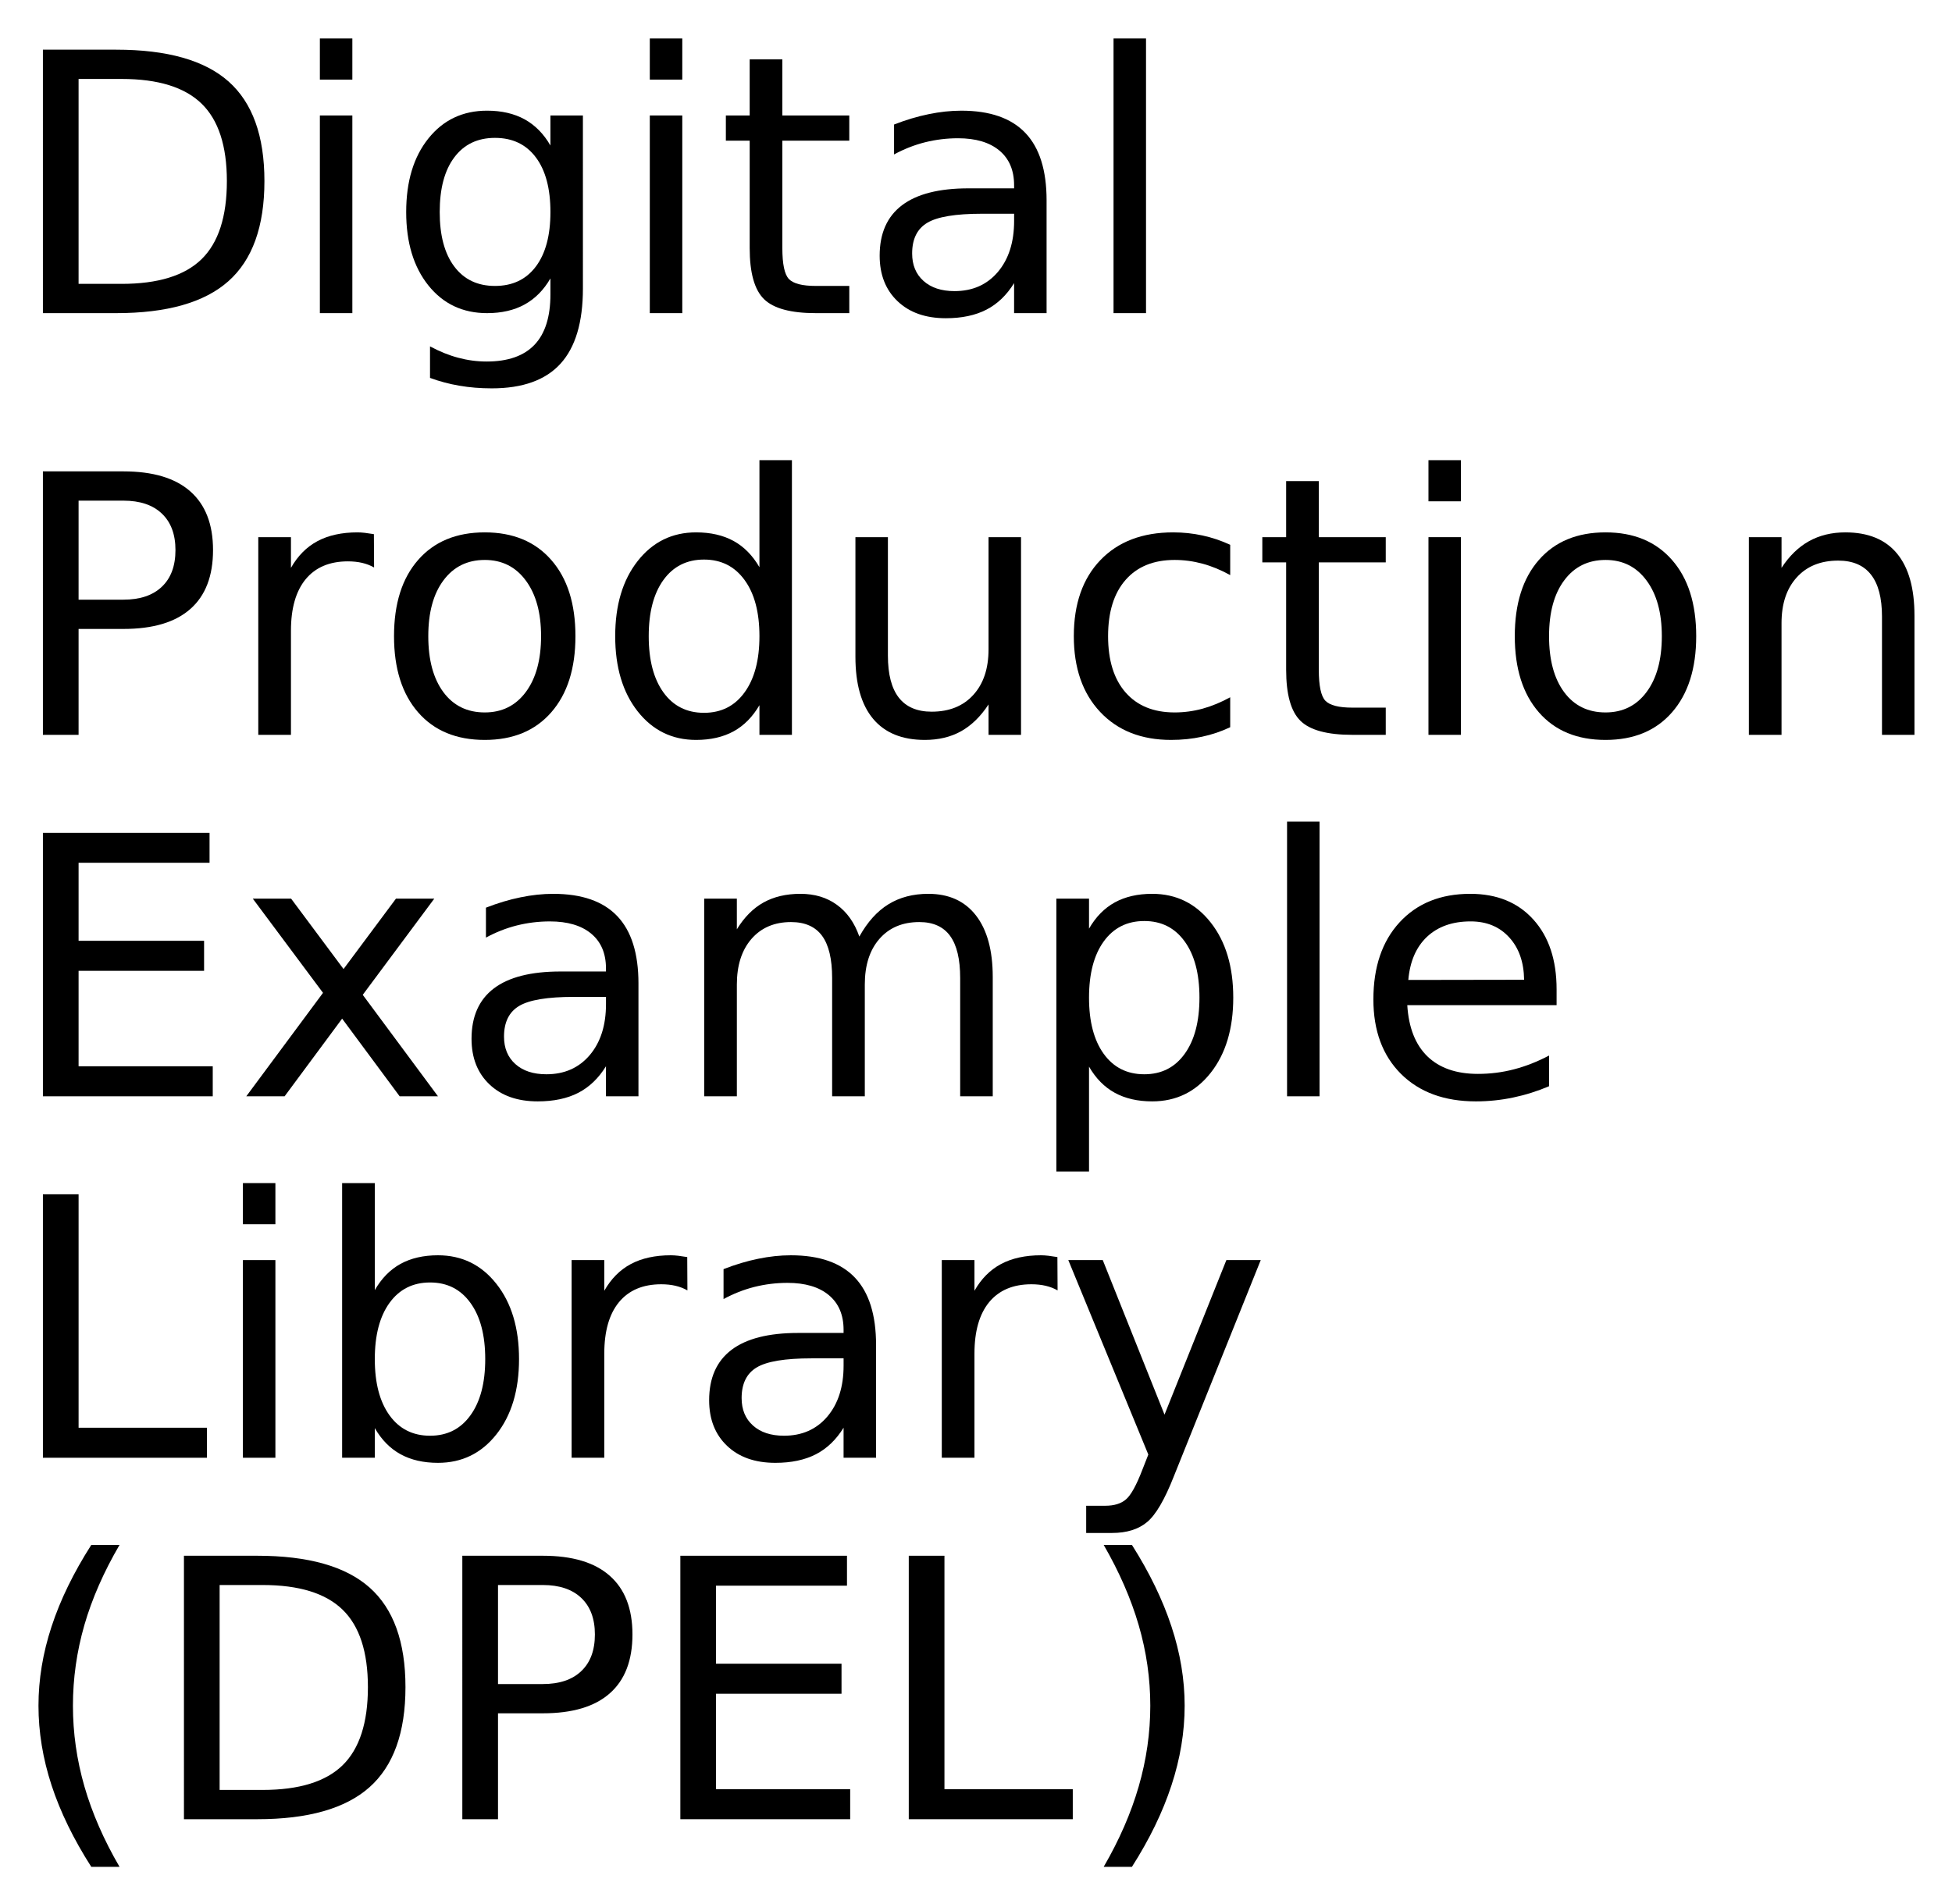
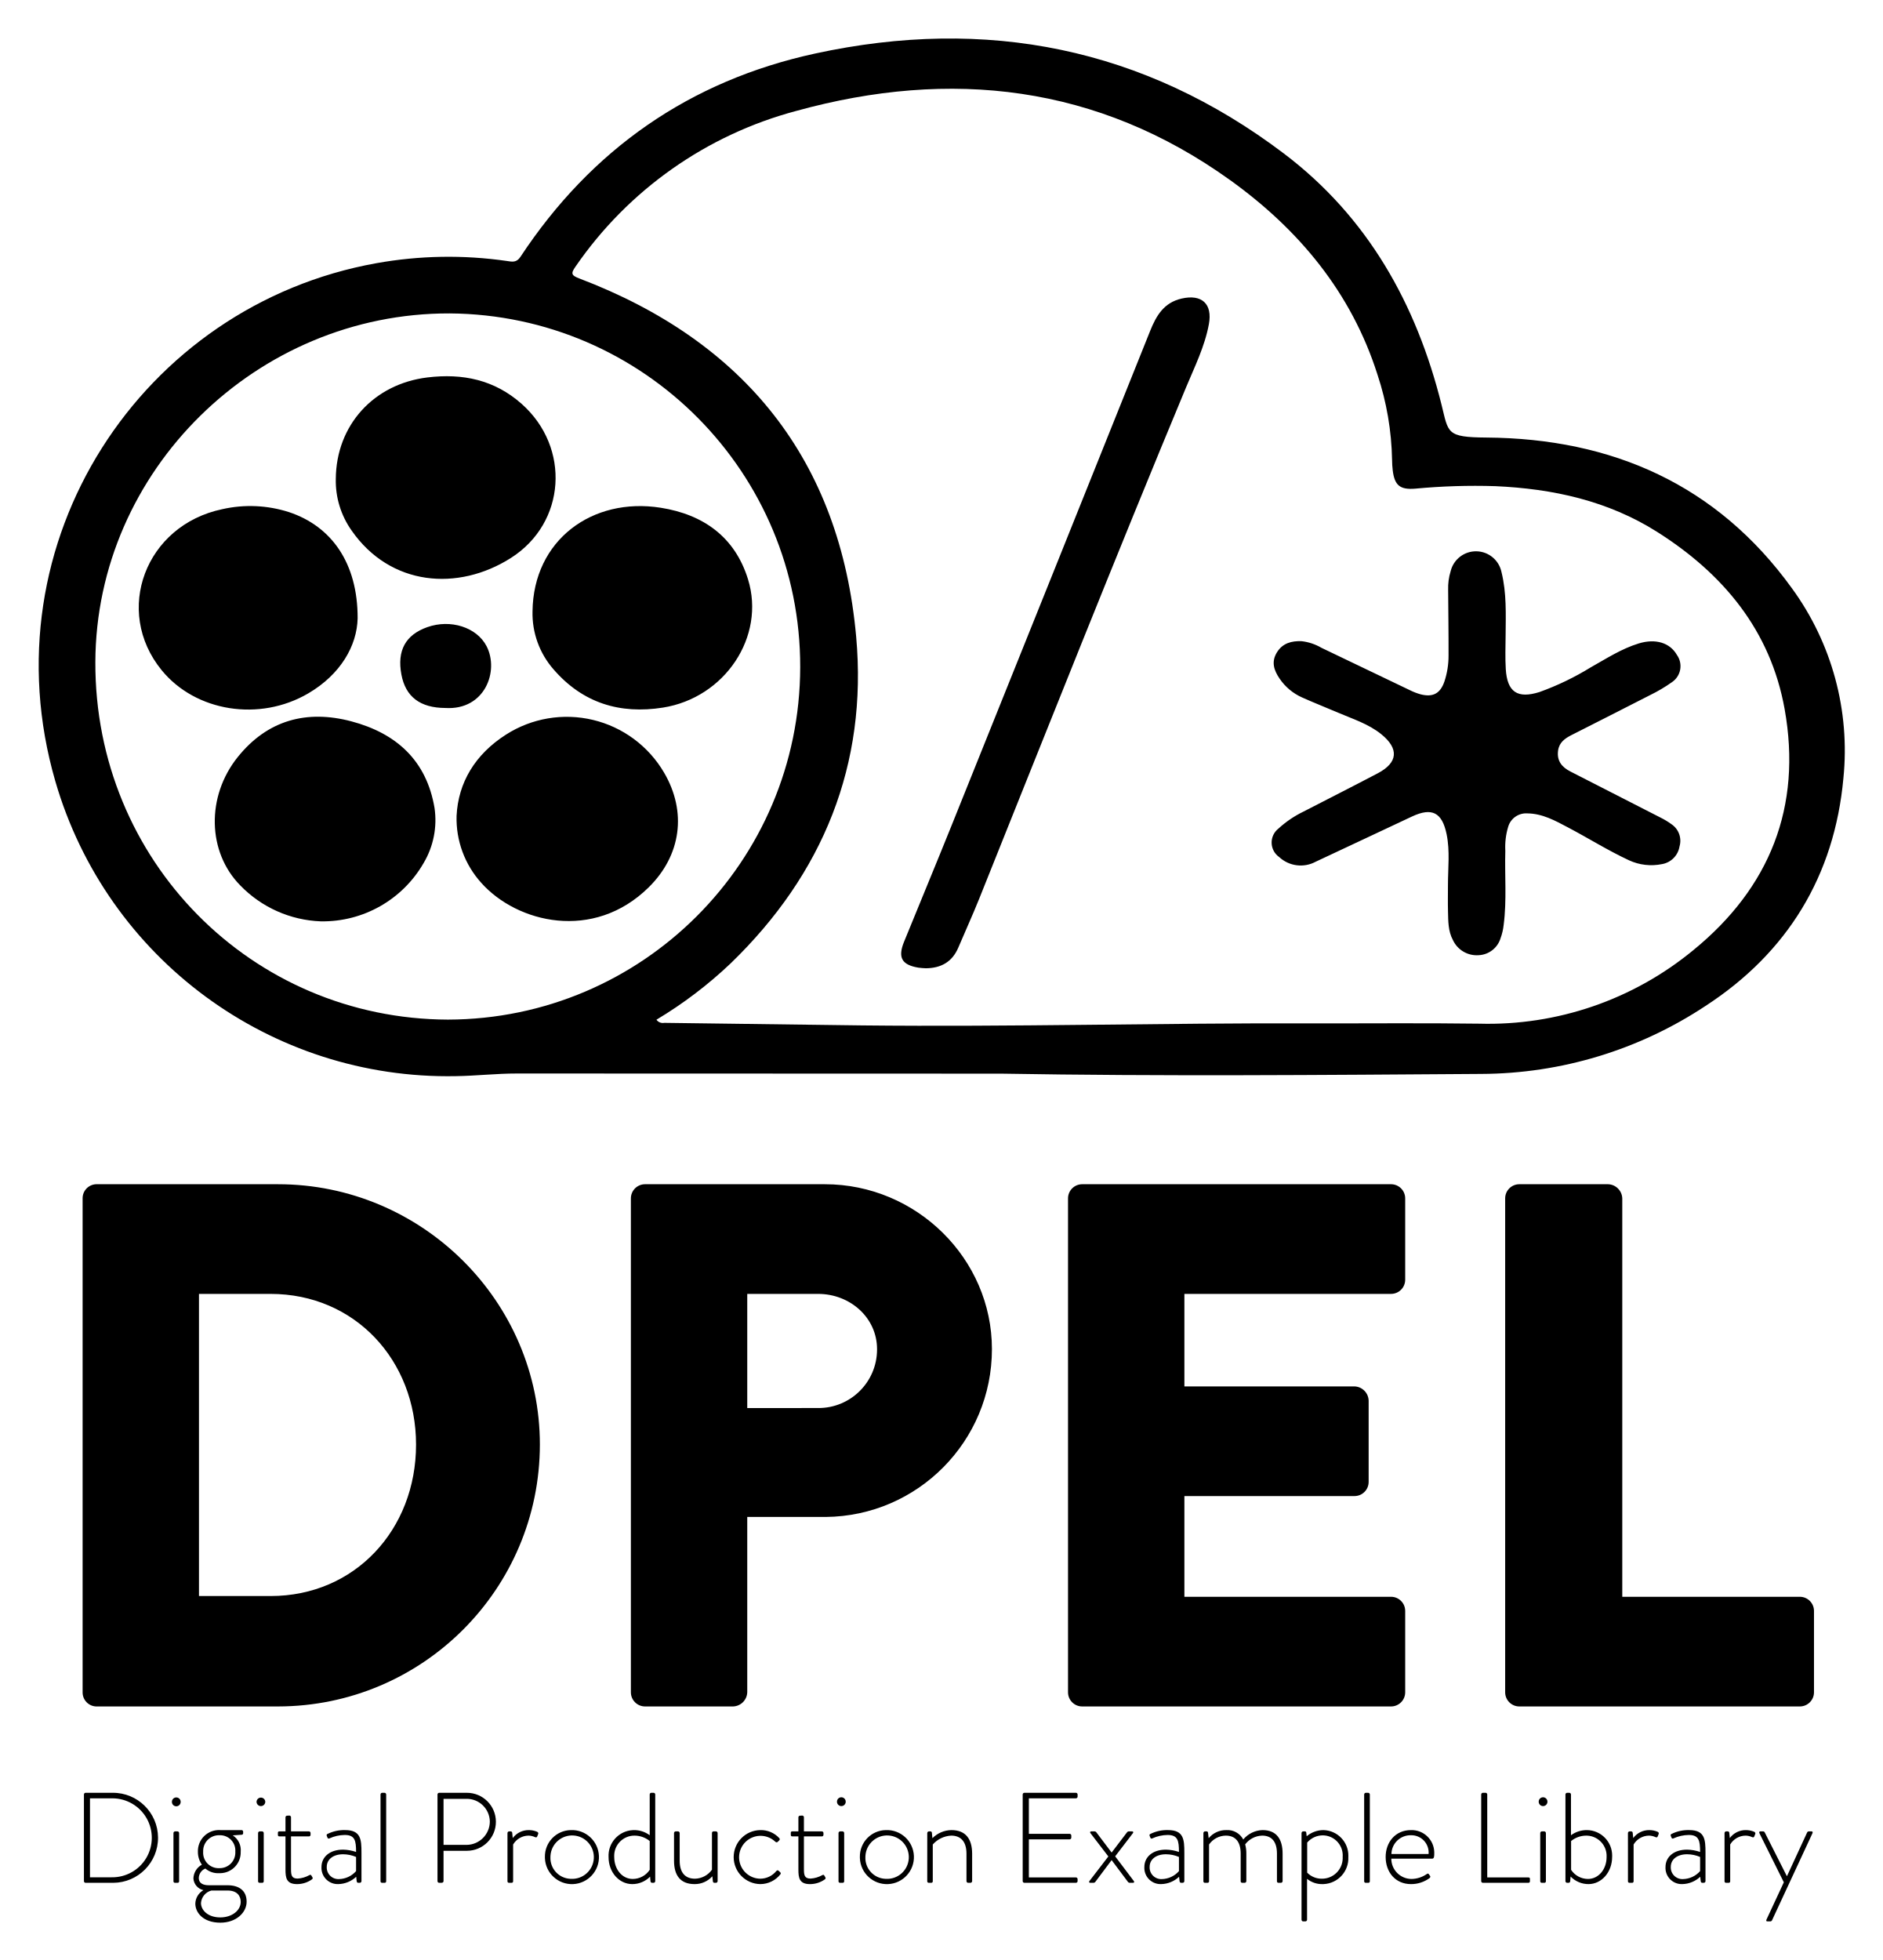
- <svg xmlns="http://www.w3.org/2000/svg" xmlns:xlink="http://www.w3.org/1999/xlink" role="img" viewBox="-1.23 -1.98 323.96 315.96">
-   <defs>
-     <symbol overflow="visible">
-       <path d="M2.984 10.609V-42.312h30v52.922zm3.375-3.344h23.297V-38.938H6.359zm0 0" />
-     </symbol>
-     <symbol id="a" overflow="visible">
-       <path d="M11.812-38.875v34.016h7.141c6.039 0 10.461-1.363 13.266-4.094 2.801-2.738 4.203-7.062 4.203-12.969 0-5.852-1.402-10.141-4.203-12.859-2.805-2.727-7.227-4.094-13.266-4.094zm-5.922-4.859h12.156c8.477 0 14.695 1.762 18.656 5.281 3.969 3.523 5.953 9.031 5.953 16.531 0 7.543-1.996 13.086-5.984 16.625C32.691-1.766 26.484 0 18.047 0H5.891zm0 0" />
-     </symbol>
-     <symbol id="b" overflow="visible">
-       <path d="M5.656-32.812h5.391V0H5.656zm0-12.781h5.391v6.828H5.656zm0 0" />
-     </symbol>
-     <symbol id="c" overflow="visible">
-       <path d="M27.25-16.781c0-3.906-.809-6.93-2.422-9.078-1.617-2.156-3.875-3.234-6.781-3.234-2.887 0-5.137 1.078-6.75 3.234C9.68-23.711 8.875-20.688 8.875-16.781c0 3.887.805 6.902 2.422 9.047 1.613 2.148 3.863 3.219 6.75 3.219 2.906 0 5.164-1.07 6.781-3.219C26.441-9.879 27.25-12.895 27.25-16.781zm5.391 12.703c0 5.594-1.242 9.75-3.719 12.469-2.48 2.727-6.281 4.094-11.406 4.094-1.898 0-3.684-.148-5.359-.438-1.68-.281-3.309-.715-4.891-1.297V5.516C8.848 6.367 10.41 7 11.953 7.406c1.539.414 3.113.625 4.719.625 3.531 0 6.176-.93 7.938-2.781C26.367 3.406 27.25.617 27.25-3.109v-2.656c-1.117 1.93-2.543 3.371-4.281 4.328C21.227-.477 19.148 0 16.734 0 12.703 0 9.457-1.531 7-4.594c-2.461-3.07-3.688-7.133-3.688-12.188C3.312-21.863 4.539-25.938 7-29c2.457-3.07 5.703-4.609 9.734-4.609 2.414 0 4.492.48 6.234 1.438 1.738.961 3.164 2.406 4.281 4.344v-4.984h5.391zm0 0" />
-     </symbol>
-     <symbol id="d" overflow="visible">
-       <path d="M10.984-42.125v9.312h11.109v4.188H10.984v17.812c0 2.68.363 4.398 1.094 5.156.738.762 2.227 1.141 4.469 1.141h5.547V0h-5.547C12.391 0 9.52-.773 7.938-2.328c-1.586-1.551-2.375-4.379-2.375-8.484V-28.625H1.609v-4.188H5.562v-9.312zm0 0" />
-     </symbol>
-     <symbol id="e" overflow="visible">
-       <path d="M20.562-16.5c-4.355 0-7.371.5-9.047 1.5C9.836-14 9-12.301 9-9.906c0 1.918.629 3.438 1.891 4.562 1.258 1.125 2.973 1.688 5.141 1.688 2.988 0 5.383-1.055 7.188-3.172 1.801-2.125 2.703-4.945 2.703-8.469V-16.5zm10.75-2.219V0h-5.391v-4.984c-1.23 1.992-2.762 3.461-4.594 4.406C19.492.367 17.25.844 14.594.844c-3.367 0-6.039-.941-8.016-2.828-1.98-1.883-2.969-4.406-2.969-7.562 0-3.695 1.234-6.484 3.703-8.359s6.156-2.812 11.062-2.812h7.547v-.516c0-2.488-.82-4.41-2.453-5.766-1.625-1.352-3.914-2.031-6.859-2.031-1.875 0-3.703.227-5.484.672-1.773.449-3.48 1.121-5.125 2.016v-4.969c1.977-.77 3.895-1.344 5.75-1.719 1.852-.383 3.66-.578 5.422-.578 4.738 0 8.281 1.234 10.625 3.703 2.344 2.461 3.516 6.188 3.516 11.188zm0 0" />
-     </symbol>
-     <symbol id="f" overflow="visible">
-       <path d="M5.656-45.594h5.391V0H5.656zm0 0" />
-     </symbol>
-     <symbol id="g" overflow="visible">
-       <path d="M11.812-38.875v16.438H19.25c2.75 0 4.875-.711 6.375-2.141 1.508-1.426 2.266-3.457 2.266-6.094 0-2.613-.758-4.633-2.266-6.062C24.125-38.16 22-38.875 19.25-38.875zm-5.922-4.859H19.25c4.906 0 8.609 1.109 11.109 3.328 2.508 2.211 3.766 5.453 3.766 9.734 0 4.312-1.258 7.574-3.766 9.781-2.5 2.211-6.203 3.312-11.109 3.312h-7.438V0H5.891zm0 0" />
-     </symbol>
-     <symbol id="h" overflow="visible">
-       <path d="M24.672-27.781c-.605-.344-1.266-.598-1.984-.766-.711-.164-1.496-.25-2.359-.25-3.043 0-5.383.992-7.016 2.969C11.688-23.848 10.875-21 10.875-17.281V0H5.453v-32.812H10.875v5.094c1.125-1.988 2.594-3.469 4.406-4.438 1.82-.969 4.035-1.453 6.641-1.453.363 0 .77.027 1.219.078.445.055.945.125 1.5.219zm0 0" />
-     </symbol>
-     <symbol id="i" overflow="visible">
-       <path d="M18.375-29.031c-2.898 0-5.184 1.133-6.859 3.391C9.836-23.391 9-20.301 9-16.375c0 3.93.832 7.023 2.5 9.281 1.664 2.25 3.957 3.375 6.875 3.375 2.863 0 5.133-1.129 6.812-3.391 1.688-2.27 2.531-5.359 2.531-9.266 0-3.883-.844-6.961-2.531-9.234-1.68-2.281-3.949-3.422-6.812-3.422zm0-4.578c4.688 0 8.363 1.527 11.031 4.578 2.676 3.043 4.016 7.262 4.016 12.656 0 5.367-1.34 9.578-4.016 12.641C26.738-.68 23.062.844 18.375.844c-4.711 0-8.398-1.523-11.062-4.578-2.668-3.062-4-7.273-4-12.641 0-5.395 1.332-9.613 4-12.656 2.664-3.051 6.352-4.578 11.062-4.578zm0 0" />
-     </symbol>
-     <symbol id="j" overflow="visible">
-       <path d="M27.25-27.828v-17.766h5.391V0H27.25v-4.922c-1.137 1.949-2.57 3.398-4.297 4.344C21.223.367 19.148.844 16.734.844c-3.969 0-7.199-1.578-9.688-4.734C4.555-7.055 3.312-11.219 3.312-16.375s1.242-9.316 3.734-12.484c2.488-3.164 5.719-4.75 9.688-4.75 2.414 0 4.488.477 6.219 1.422 1.727.949 3.16 2.402 4.297 4.359zM8.875-16.375c0 3.961.812 7.07 2.438 9.328 1.633 2.262 3.879 3.391 6.734 3.391 2.852 0 5.098-1.129 6.734-3.391C26.426-9.305 27.25-12.414 27.25-16.375c0-3.969-.824-7.078-2.469-9.328-1.637-2.258-3.883-3.391-6.734-3.391-2.855 0-5.102 1.133-6.734 3.391-1.625 2.25-2.438 5.359-2.438 9.328zm0 0" />
-     </symbol>
-     <symbol id="k" overflow="visible">
-       <path d="M5.094-12.953V-32.812h5.391v19.656c0 3.105.602 5.434 1.812 6.984C13.516-4.617 15.332-3.844 17.75-3.844c2.914 0 5.219-.926 6.906-2.781 1.688-1.852 2.531-4.379 2.531-7.578V-32.812h5.391V0H27.188v-5.047c-1.312 2-2.836 3.484-4.562 4.453-1.719.957-3.727 1.438-6.016 1.438-3.773 0-6.637-1.172-8.594-3.516C6.066-5.016 5.094-8.441 5.094-12.953zm13.562-20.656zm0 0" />
-     </symbol>
-     <symbol id="l" overflow="visible">
-       <path d="M29.266-31.547v5.031c-1.523-.844-3.047-1.473-4.578-1.891-1.531-.414-3.078-.625-4.641-.625-3.5 0-6.219 1.109-8.156 3.328C9.961-23.492 9-20.383 9-16.375c0 4 .961 7.109 2.891 9.328 1.938 2.219 4.656 3.328 8.156 3.328 1.562 0 3.109-.207 4.641-.625 1.531-.426 3.055-1.055 4.578-1.891v4.969c-1.5.711-3.059 1.234-4.672 1.578-1.617.352-3.328.531-5.141.531-4.938 0-8.867-1.551-11.781-4.656C4.766-6.914 3.312-11.102 3.312-16.375c0-5.352 1.469-9.562 4.406-12.625 2.938-3.07 6.969-4.609 12.094-4.609 1.656 0 3.273.172 4.859.516 1.582.344 3.113.859 4.594 1.547zm0 0" />
-     </symbol>
-     <symbol id="m" overflow="visible">
-       <path d="M32.938-19.812V0h-5.391v-19.625c0-3.102-.609-5.426-1.828-6.969-1.211-1.551-3.023-2.328-5.438-2.328-2.918 0-5.215.934-6.891 2.797-1.68 1.855-2.516 4.383-2.516 7.578V0H5.453v-32.812H10.875v5.094c1.281-1.969 2.797-3.441 4.547-4.422 1.75-.977 3.766-1.469 6.047-1.469 3.77 0 6.625 1.168 8.562 3.5 1.938 2.336 2.906 5.766 2.906 10.297zm0 0" />
-     </symbol>
-     <symbol id="n" overflow="visible">
-       <path d="M5.891-43.734h27.656v4.969H11.812v12.953h20.828v4.984H11.812v15.844h22.266V0H5.891zm0 0" />
-     </symbol>
-     <symbol id="o" overflow="visible">
-       <path d="M32.938-32.812l-11.875 15.969L33.547 0H27.188l-9.547-12.891L8.094 0H1.734l12.734-17.172L2.812-32.812h6.359L17.875-21.125l8.703-11.688zm0 0" />
-     </symbol>
-     <symbol id="p" overflow="visible">
-       <path d="M31.203-26.516c1.344-2.414 2.953-4.203 4.828-5.359s4.082-1.734 6.625-1.734c3.414 0 6.051 1.199 7.906 3.594 1.852 2.398 2.781 5.797 2.781 10.203V0H47.938v-19.625c0-3.145-.559-5.477-1.672-7-1.117-1.531-2.82-2.297-5.109-2.297-2.793 0-5 .934-6.625 2.797-1.617 1.855-2.422 4.383-2.422 7.578V0H26.688v-19.625c0-3.164-.559-5.504-1.672-7.016-1.117-1.52-2.836-2.281-5.156-2.281-2.75 0-4.938.934-6.562 2.797-1.617 1.867-2.422 4.391-2.422 7.578V0H5.453v-32.812H10.875v5.094c1.227-2.008 2.703-3.492 4.422-4.453 1.719-.957 3.758-1.438 6.125-1.438 2.375 0 4.395.609 6.062 1.828 1.676 1.211 2.914 2.965 3.719 5.266zm0 0" />
-     </symbol>
-     <symbol id="q" overflow="visible">
-       <path d="M10.875-4.922v17.406H5.453V-32.812H10.875v4.984c1.125-1.957 2.551-3.41 4.281-4.359 1.727-.945 3.797-1.422 6.203-1.422 3.977 0 7.211 1.586 9.703 4.75 2.5 3.168 3.75 7.328 3.75 12.484s-1.25 9.32-3.75 12.484C28.57-.734 25.336.844 21.359.844c-2.406 0-4.477-.477-6.203-1.422C13.426-1.523 12-2.973 10.875-4.922zM29.203-16.375c0-3.969-.82-7.078-2.453-9.328-1.625-2.258-3.859-3.391-6.703-3.391-2.855 0-5.102 1.133-6.734 3.391-1.625 2.25-2.438 5.359-2.438 9.328 0 3.961.812 7.07 2.438 9.328 1.633 2.262 3.879 3.391 6.734 3.391 2.844 0 5.078-1.129 6.703-3.391 1.633-2.258 2.453-5.367 2.453-9.328zm0 0" />
-     </symbol>
-     <symbol id="r" overflow="visible">
-       <path d="M33.719-17.75v2.625H8.938c.227 3.719 1.344 6.555 3.344 8.5 2.008 1.938 4.801 2.906 8.375 2.906 2.07 0 4.078-.254 6.016-.766 1.945-.508 3.879-1.27 5.797-2.281v5.094c-1.938.824-3.922 1.449-5.953 1.875-2.031.426-4.094.641-6.188.641-5.23 0-9.375-1.52-12.438-4.562C4.836-6.77 3.312-10.891 3.312-16.078c0-5.375 1.445-9.641 4.344-12.797 2.906-3.156 6.816-4.734 11.734-4.734 4.414 0 7.906 1.422 10.469 4.266C32.43-26.5 33.719-22.633 33.719-17.75zm-5.391-1.594c-.043-2.945-.871-5.297-2.484-7.047-1.605-1.758-3.734-2.641-6.391-2.641-3.012 0-5.422.852-7.234 2.547-1.805 1.699-2.84 4.09-3.109 7.172zm0 0" />
-     </symbol>
-     <symbol id="s" overflow="visible">
-       <path d="M5.891-43.734h5.922v38.75h21.297V0H5.891zm0 0" />
-     </symbol>
-     <symbol id="t" overflow="visible">
-       <path d="M29.203-16.375c0-3.969-.82-7.078-2.453-9.328-1.625-2.258-3.859-3.391-6.703-3.391-2.855 0-5.102 1.133-6.734 3.391-1.625 2.25-2.438 5.359-2.438 9.328 0 3.961.812 7.07 2.438 9.328 1.633 2.262 3.879 3.391 6.734 3.391 2.844 0 5.078-1.129 6.703-3.391 1.633-2.258 2.453-5.367 2.453-9.328zM10.875-27.828c1.125-1.957 2.551-3.41 4.281-4.359 1.727-.945 3.797-1.422 6.203-1.422 3.977 0 7.211 1.586 9.703 4.75 2.5 3.168 3.75 7.328 3.75 12.484s-1.25 9.32-3.75 12.484C28.57-.734 25.336.844 21.359.844c-2.406 0-4.477-.477-6.203-1.422C13.426-1.523 12-2.973 10.875-4.922V0H5.453v-45.594H10.875zm0 0" />
-     </symbol>
-     <symbol id="u" overflow="visible">
-       <path d="M19.312 3.047C17.781 6.953 16.289 9.5 14.844 10.688c-1.438 1.195-3.371 1.797-5.797 1.797H4.75V7.969h3.156c1.488 0 2.641-.355 3.453-1.062.82-.699 1.734-2.355 2.734-4.969l.969-2.469L1.781-32.812H7.5L17.75-7.156 28.016-32.812h5.703zm0 0" />
-     </symbol>
-     <symbol id="v" overflow="visible">
-       <path d="M18.609-45.531c-2.625 4.492-4.574 8.934-5.844 13.328-1.262 4.398-1.891 8.852-1.891 13.359 0 4.512.633 8.98 1.906 13.406 1.281 4.43 3.223 8.875 5.828 13.344h-4.688C10.984 3.32 8.785-1.188 7.328-5.625c-1.449-4.438-2.172-8.844-2.172-13.219 0-4.352.723-8.734 2.172-13.141 1.445-4.414 3.645-8.93 6.594-13.547zm0 0" />
-     </symbol>
-     <symbol id="w" overflow="visible">
-       <path d="M4.812-45.531H9.5c2.926 4.617 5.113 9.133 6.562 13.547 1.457 4.406 2.188 8.789 2.188 13.141 0 4.375-.73 8.781-2.188 13.219C14.613-1.188 12.426 3.32 9.5 7.906H4.812C7.406 3.438 9.344-1.008 10.625-5.438c1.281-4.426 1.922-8.895 1.922-13.406 0-4.508-.641-8.961-1.922-13.359-1.281-4.395-3.219-8.836-5.812-13.328zm0 0" />
-     </symbol>
-   </defs>
-   <use y="50" xlink:href="#a" />
-   <use x="46.201" y="50" xlink:href="#b" />
-   <use x="62.871" y="50" xlink:href="#c" />
-   <use x="100.957" y="50" xlink:href="#b" />
-   <use x="117.627" y="50" xlink:href="#d" />
-   <use x="141.152" y="50" xlink:href="#e" />
-   <use x="177.92" y="50" xlink:href="#f" />
-   <g>
-     <use y="120" xlink:href="#g" />
-     <use x="36.182" y="120" xlink:href="#h" />
-     <use x="60.85" y="120" xlink:href="#i" />
-     <use x="97.559" y="120" xlink:href="#j" />
-     <use x="135.645" y="120" xlink:href="#k" />
-     <use x="173.672" y="120" xlink:href="#l" />
-     <use x="206.66" y="120" xlink:href="#d" />
-     <use x="230.186" y="120" xlink:href="#b" />
-     <use x="246.855" y="120" xlink:href="#i" />
-     <use x="283.564" y="120" xlink:href="#m" />
-   </g>
-   <g>
-     <use y="180" xlink:href="#n" />
-     <use x="37.91" y="180" xlink:href="#o" />
-     <use x="73.418" y="180" xlink:href="#e" />
-     <use x="110.186" y="180" xlink:href="#p" />
-     <use x="168.633" y="180" xlink:href="#q" />
-     <use x="206.719" y="180" xlink:href="#f" />
-     <use x="223.389" y="180" xlink:href="#r" />
-   </g>
-   <g>
-     <use y="240" xlink:href="#s" />
-     <use x="33.428" y="240" xlink:href="#b" />
-     <use x="50.098" y="240" xlink:href="#t" />
-     <use x="88.184" y="240" xlink:href="#h" />
-     <use x="112.852" y="240" xlink:href="#e" />
-     <use x="149.619" y="240" xlink:href="#h" />
-     <use x="174.287" y="240" xlink:href="#u" />
-   </g>
-   <g>
-     <use y="300" xlink:href="#v" />
-     <use x="23.408" y="300" xlink:href="#a" />
-     <use x="69.609" y="300" xlink:href="#g" />
-     <use x="105.791" y="300" xlink:href="#n" />
-     <use x="143.701" y="300" xlink:href="#s" />
-     <use x="177.129" y="300" xlink:href="#w" />
-   </g>
+ <svg xmlns="http://www.w3.org/2000/svg" role="img" viewBox="2.97 -0.53 376.32 391.82">
+   <path d="M19.485 239.041a2.804 2.804 0 0 1 2.684-2.834h36.39c28.783 0 52.347 23.414 52.347 52.049a52.414 52.414 0 0 1-52.347 52.347h-36.39a2.804 2.804 0 0 1-2.684-2.834zm37.582 79.49c16.852 0 29.082-13.273 29.082-30.275 0-16.853-12.23-30.125-29.082-30.125H42.75v60.4zM129.1 239.041a2.832 2.832 0 0 1 2.83-2.834h35.946c18.344 0 33.407 14.914 33.407 32.959a33.545 33.545 0 0 1-33.258 33.556H152.365v35.047a2.933 2.933 0 0 1-2.833 2.834H131.934a2.832 2.832 0 0 1-2.834-2.83V239.041zm37.433 41.907a11.712 11.712 0 0 0 11.782-11.64q0-.071 0-.141c0-6.264-5.369-11.036-11.782-11.036h-14.168v22.818zM216.495 239.041a2.832 2.832 0 0 1 2.83-2.834H281.072a2.832 2.832 0 0 1 2.833 2.83v16.259a2.832 2.832 0 0 1-2.83 2.834H239.761v18.493h34.003A2.934 2.934 0 0 1 276.598 279.457v16.256a2.832 2.832 0 0 1-2.831 2.834H239.761v20.133H281.072a2.832 2.832 0 0 1 2.833 2.831v16.259a2.832 2.832 0 0 1-2.83 2.834H219.329a2.832 2.832 0 0 1-2.834-2.83V239.041zM303.891 239.041a2.832 2.832 0 0 1 2.83-2.834h17.751a2.933 2.933 0 0 1 2.833 2.834v79.639h35.495a2.831 2.831 0 0 1 2.833 2.829v16.26a2.831 2.831 0 0 1-2.828 2.834H306.725a2.832 2.832 0 0 1-2.834-2.83V239.041zM19.751 358.199a.336.336 0 0 1 .308-.334h5.45a8.998 8.998 0 1 1 .114 17.996q-.057 0-.114 0h-5.45a.337.337 0 0 1-.308-.335zm5.553 16.556a7.893 7.893 0 1 0 .152-15.785q-.076-.001-.152 0H20.96V374.755zM37.34 359.69a.874.874 0 1 1 1.748-.052q.001.026 0 .052a.874.874 0 0 1-1.748 0zm.309 6.221a.34.34 0 0 1 .334-.334h.463a.34.34 0 0 1 .334.334v9.615a.299.299 0 0 1-.334.335h-.514a.299.299 0 0 1-.284-.314l.002-.021zM43.33 372.235a4.473 4.473 0 0 1-.797-2.57 4.212 4.212 0 0 1 4.499-4.345h4.216a.324.324 0 0 1 .334.314c0.0.007 0.0.014 0 .021v.282a.302.302 0 0 1-.231.309l-1.851.128a3.498 3.498 0 0 1 1.594 3.291 4.145 4.145 0 0 1-4.02 4.267q-.124.004-.248 0a3.9 3.9 0 0 1-2.802-.926 2.117 2.117 0 0 0-1.311 1.851c0 1.209 1.028 1.491 2.031 1.491h3.728c2.211 0 3.805 1.003 3.805 3.291 0 2.186-2.108 4.191-5.244 4.191-3.496 0-5.013-2.057-5.013-3.805a3.201 3.201 0 0 1 1.62-2.699 2.568 2.568 0 0 1-2.005-2.34A3.256 3.256 0 0 1 43.33 372.235zm3.677 10.541c2.313 0 4.088-1.363 4.088-3.111 0-1.182-.72-2.263-2.623-2.263H45.233a2.79 2.79 0 0 0-2.082 2.494c0 1.414 1.363 2.879 3.857 2.879zm3.008-13.137a3.056 3.056 0 0 0-3.162-3.291 3.152 3.152 0 0 0-3.266 3.033q-.005.129.001.257a3.08 3.08 0 0 0 3.265 3.291 3.113 3.113 0 0 0 3.167-3.058Q50.021 369.755 50.015 369.639zM54.258 359.69a.875.875 0 0 1 1.748-.051q.001.025 0 .051a.875.875 0 0 1-1.748 0zm.309 6.221a.34.34 0 0 1 .334-.334H55.364a.34.34 0 0 1 .334.334v9.615a.299.299 0 0 1-.334.335H54.85a.3.3 0 0 1-.285-.314l.002-.021zM60.045 366.579H58.836c-.257 0-.308-.128-.308-.334V365.834c0-.18.128-.257.308-.257H60.045v-2.802a.324.324 0 0 1 .313-.334q.01-0.0.021 0l.438-.026a.341.341 0 0 1 .334.335v2.828h3.573a.324.324 0 0 1 .334.313c0.0.007 0.0.014 0 .021v.335a.31.31 0 0 1-.334.334H61.151v6.556c0 1.208.128 1.877 1.336 1.877a5.497 5.497 0 0 0 2.34-.694c.231-.128.334-.026.411.103l.18.308a.296.296 0 0 1-.077.437 5.119 5.119 0 0 1-2.982.951c-2.134 0-2.313-1.259-2.313-2.905zM71.563 369.227a8.451 8.451 0 0 1 2.596.463c0-2.262-.231-3.394-2.263-3.394a7.553 7.553 0 0 0-3.085.694.269.269 0 0 1-.386-.206l-.128-.308c-.077-.231.026-.335.155-.386a7.435 7.435 0 0 1 3.522-.772c3.136 0 3.264 1.877 3.264 4.499v5.707a.34.34 0 0 1-.334.335h-.309c-.18 0-.257-.103-.308-.283l-.103-.926a5.369 5.369 0 0 1-3.573 1.465 3.239 3.239 0 0 1-3.371-3.101q-.007-.159.002-.318C67.244 370.718 68.864 369.227 71.563 369.227zm-.823 5.887a4.679 4.679 0 0 0 3.419-1.594v-2.828a6.676 6.676 0 0 0-2.596-.54c-1.955 0-3.265 1.003-3.265 2.52a2.321 2.321 0 0 0 2.443 2.442zM79.046 358.199a.34.34 0 0 1 .334-.334h.463a.34.34 0 0 1 .334.334v17.327a.298.298 0 0 1-.334.335h-.514a.3.3 0 0 1-.285-.314l.002-.021zM90.437 358.199a.34.34 0 0 1 .334-.334H96.299a5.797 5.797 0 0 1 .035 11.594l-.008 0H91.645v6.067c0 .18-.155.335-.411.335h-.463a.341.341 0 0 1-.334-.335zM96.247 368.276a4.69 4.69 0 0 0 4.653-4.679 4.615 4.615 0 0 0-4.678-4.525h-4.576v9.203zM104.426 365.911a.341.341 0 0 1 .334-.334h.308a.306.306 0 0 1 .308.283l.103 1.054a3.945 3.945 0 0 1 3.214-1.594 4.247 4.247 0 0 1 1.594.309c.231.077.36.257.283.463l-.206.514c-.077.18-.231.206-.411.128a3.277 3.277 0 0 0-1.336-.308 3.614 3.614 0 0 0-3.06 1.774v7.327a.298.298 0 0 1-.334.335h-.514a.3.3 0 0 1-.285-.314l.002-.021zM117.076 365.32a5.404 5.404 0 1 1-5.162 5.635q-.006-.131-.005-.262A5.28 5.28 0 0 1 117.076 365.32zm0 9.743a4.341 4.341 0 1 0-4.053-4.61q-.008.12-.009.24a4.173 4.173 0 0 0 3.971 4.367Q117.03 375.062 117.076 375.063zM129.702 365.32a5.19 5.19 0 0 1 3.162 1.028V358.199a.324.324 0 0 1 .313-.334q.01-0.0.021 0h.463a.336.336 0 0 1 .308.334v17.327a.34.34 0 0 1-.334.335h-.258a.33.33 0 0 1-.36-.335l-.077-.899a4.982 4.982 0 0 1-3.548 1.491c-2.673 0-4.755-2.39-4.755-5.399a5.124 5.124 0 0 1 4.842-5.391Q129.59 365.321 129.702 365.32zm-.231 9.769a4.083 4.083 0 0 0 3.394-1.825v-5.759a4.842 4.842 0 0 0-3.059-1.08 4.044 4.044 0 0 0-4.044 4.043q0 .125.008.25c0 2.391 1.542 4.371 3.702 4.371zM137.725 365.911a.34.34 0 0 1 .334-.334h.463a.341.341 0 0 1 .334.334v5.528c0 2.39 1.106 3.599 3.059 3.599a4.282 4.282 0 0 0 3.394-1.8v-7.327a.31.31 0 0 1 .334-.334h.463a.34.34 0 0 1 .335.334v9.615a.341.341 0 0 1-.335.335h-.308c-.206 0-.283-.155-.308-.308l-.103-1.003a4.686 4.686 0 0 1-3.547 1.568c-2.879 0-4.113-1.774-4.113-4.678zM154.976 365.32a4.97 4.97 0 0 1 3.805 1.62.308.308 0 0 1-.052.463l-.257.257c-.181.18-.386.103-.541-.052a4.286 4.286 0 1 0-2.981 7.43 4.154 4.154 0 0 0 3.213-1.517c.18-.205.334-.205.489-.052l.282.258c.129.128.18.257.078.411a5.125 5.125 0 0 1-4.037 1.979 5.399 5.399 0 0 1 0-10.797h0zM162.589 366.579h-1.209c-.257 0-.308-.128-.308-.334V365.834c0-.18.128-.257.308-.257h1.209v-2.802a.324.324 0 0 1 .313-.334q.01-0.0.021 0l.438-.026a.341.341 0 0 1 .334.335v2.828h3.573a.324.324 0 0 1 .334.313c0.0.007 0.0.014 0 .021v.335a.31.31 0 0 1-.334.334H163.695v6.556c0 1.208.128 1.877 1.336 1.877a5.496 5.496 0 0 0 2.34-.694c.231-.128.334-.026.411.103l.18.308a.296.296 0 0 1-.077.437 5.119 5.119 0 0 1-2.982.951c-2.134 0-2.313-1.259-2.313-2.905zM170.303 359.69a.875.875 0 1 1 1.748-.051q.001.025 0 .051a.875.875 0 0 1-1.748 0zm.308 6.221a.341.341 0 0 1 .334-.334h.463a.34.34 0 0 1 .335.334v9.615a.299.299 0 0 1-.335.335h-.514a.3.3 0 0 1-.285-.314l.002-.021zM180.047 365.32a5.404 5.404 0 1 1-5.162 5.635q-.006-.131-.005-.262A5.28 5.28 0 0 1 180.047 365.32zm0 9.743a4.341 4.341 0 1 0-4.053-4.61q-.008.12-.009.24a4.173 4.173 0 0 0 3.971 4.367Q180.002 375.062 180.047 375.063zM188.353 365.911a.347.347 0 0 1 .358-.334l.001 0h.258a.288.288 0 0 1 .308.257l.103 1.105a5.493 5.493 0 0 1 3.804-1.62c2.88 0 4.14 1.825 4.14 4.705v5.501a.341.341 0 0 1-.335.335h-.463a.34.34 0 0 1-.334-.335v-5.501c0-2.365-1.106-3.599-3.059-3.599a5.273 5.273 0 0 0-3.677 1.774v7.327a.299.299 0 0 1-.335.335h-.488a.3.3 0 0 1-.285-.314l.002-.021zM207.432 358.199a.34.34 0 0 1 .334-.334H218.076a.34.34 0 0 1 .334.334v.437a.34.34 0 0 1-.334.334h-9.41v7.096h8.15a.341.341 0 0 1 .335.334v.437a.34.34 0 0 1-.335.334h-8.15v7.61H218.076a.339.339 0 0 1 .334.334v.411a.34.34 0 0 1-.334.335H207.766a.341.341 0 0 1-.334-.335zM224.558 370.59l-3.574-4.653c-.155-.18-.052-.36.154-.36h.669a.486.486 0 0 1 .385.231l3.009 3.985h.025l3.034-3.985a.486.486 0 0 1 .385-.231h.669c.205 0 .308.18.154.36l-3.547 4.628 3.727 4.936c.155.18.052.36-.154.36h-.669a.485.485 0 0 1-.385-.231l-3.214-4.293h-.025l-3.214 4.293a.486.486 0 0 1-.386.231h-.668c-.206 0-.308-.18-.155-.36zM236.077 369.227a8.451 8.451 0 0 1 2.596.463c0-2.262-.231-3.394-2.263-3.394a7.553 7.553 0 0 0-3.085.694.269.269 0 0 1-.386-.206l-.128-.308c-.077-.231.026-.335.155-.386a7.435 7.435 0 0 1 3.522-.772c3.136 0 3.264 1.877 3.264 4.499v5.707a.34.34 0 0 1-.334.335h-.309c-.18 0-.257-.103-.308-.283l-.103-.926a5.369 5.369 0 0 1-3.573 1.465 3.239 3.239 0 0 1-3.371-3.101q-.007-.159.002-.318C231.758 370.718 233.378 369.227 236.077 369.227zm-.823 5.887a4.679 4.679 0 0 0 3.419-1.594v-2.828a6.676 6.676 0 0 0-2.596-.54c-1.955 0-3.265 1.003-3.265 2.52a2.321 2.321 0 0 0 2.443 2.442zM243.56 365.911a.341.341 0 0 1 .334-.334h.308a.28.28 0 0 1 .283.257l.128 1.105a4.486 4.486 0 0 1 3.548-1.62 3.568 3.568 0 0 1 3.368 1.877 5.207 5.207 0 0 1 3.856-1.877c2.802 0 4.011 1.825 4.011 4.705v5.501a.341.341 0 0 1-.335.335h-.514a.3.3 0 0 1-.284-.316l.002-.019v-5.501c0-2.365-1.029-3.599-2.957-3.599a4.405 4.405 0 0 0-3.394 1.748 6.737 6.737 0 0 1 .231 1.851v5.501a.34.34 0 0 1-.334.335h-.489a.304.304 0 0 1-.31-.299.3.3 0 0 1 .001-.036v-5.501c0-2.365-1.054-3.599-2.982-3.599a4.148 4.148 0 0 0-3.342 1.774v7.327a.298.298 0 0 1-.334.335h-.514a.3.3 0 0 1-.285-.314l.002-.021zM264.285 383.239a.34.34 0 0 1-.335.334h-.437a.34.34 0 0 1-.335-.334v-17.328a.345.345 0 0 1 .356-.334l.004 0h.283a.271.271 0 0 1 .306.231l.002.026.078.72a5.201 5.201 0 0 1 3.368-1.234 5.105 5.105 0 0 1 4.968 5.239q-.002.08-.007.16a5.164 5.164 0 0 1-4.924 5.394q-.134.006-.269.005a4.694 4.694 0 0 1-3.059-1.054zm2.931-8.201a4.134 4.134 0 0 0 4.195-4.072q.002-.136-.005-.273a4.011 4.011 0 0 0-3.69-4.308q-.109-.008-.218-.011a4.105 4.105 0 0 0-3.189 1.44v6.015a4.015 4.015 0 0 0 2.906 1.209zM275.702 358.199a.341.341 0 0 1 .335-.334h.463a.34.34 0 0 1 .334.334v17.327a.298.298 0 0 1-.334.335h-.514a.3.3 0 0 1-.285-.314l.002-.021zM285.06 365.32a4.524 4.524 0 0 1 4.655 4.39q.005.157-.002.315c0 .411 0 1.003-.386 1.003H281.127a4.06 4.06 0 0 0 4.01 4.062 5.491 5.491 0 0 0 3.034-.951c.231-.155.334-.18.463 0l.257.36c.077.103.052.257-.103.411a6.215 6.215 0 0 1-3.727 1.208c-3.137 0-5.064-2.416-5.064-5.424C279.996 367.762 281.923 365.32 285.06 365.32zm3.522 4.782a3.46 3.46 0 0 0-3.522-3.754 3.826 3.826 0 0 0-3.908 3.742l-0.0.012zM299.1 358.199a.341.341 0 0 1 .335-.334h.566a.337.337 0 0 1 .308.334v16.582h8.201c.308 0 .334.154.334.334v.463a.299.299 0 0 1-.312.285l-.021-.002H299.434a.341.341 0 0 1-.335-.335zM310.595 359.69a.875.875 0 1 1 1.748-.05q.001.025 0 .05a.875.875 0 0 1-1.748 0zm.308 6.221a.34.34 0 0 1 .335-.334h.463a.34.34 0 0 1 .334.334v9.615a.298.298 0 0 1-.334.335h-.514a.3.3 0 0 1-.285-.314l.002-.021zM315.943 358.199a.341.341 0 0 1 .335-.334h.437a.34.34 0 0 1 .335.334v8.149a5.312 5.312 0 0 1 3.188-1.028 5.097 5.097 0 0 1 5.046 5.147q-.001.113-.007.226c0 3.008-2.082 5.424-4.73 5.424a4.944 4.944 0 0 1-3.574-1.516l-.078.925a.33.33 0 0 1-.36.335h-.257a.341.341 0 0 1-.335-.335zm4.499 16.89c2.16 0 3.727-1.98 3.727-4.371a4.064 4.064 0 0 0-3.829-4.286q-.116-.007-.233-.006a4.809 4.809 0 0 0-3.033 1.08v5.759A4.062 4.062 0 0 0 320.442 375.089zM328.439 365.911a.34.34 0 0 1 .335-.334h.308a.306.306 0 0 1 .308.283l.103 1.054a3.945 3.945 0 0 1 3.214-1.594 4.247 4.247 0 0 1 1.594.309c.231.077.36.257.283.463l-.206.514c-.077.18-.231.206-.411.128a3.277 3.277 0 0 0-1.336-.308 3.614 3.614 0 0 0-3.06 1.774v7.327a.298.298 0 0 1-.334.335h-.514a.3.3 0 0 1-.285-.314l.002-.021zM340.268 369.227a8.451 8.451 0 0 1 2.596.463c0-2.262-.231-3.394-2.263-3.394a7.553 7.553 0 0 0-3.085.694.269.269 0 0 1-.386-.206l-.128-.308c-.077-.231.026-.335.155-.386a7.435 7.435 0 0 1 3.522-.772c3.136 0 3.264 1.877 3.264 4.499v5.707a.34.34 0 0 1-.334.335h-.309c-.18 0-.257-.103-.308-.283l-.103-.926a5.369 5.369 0 0 1-3.573 1.465 3.239 3.239 0 0 1-3.371-3.101q-.007-.159.002-.318C335.948 370.718 337.568 369.227 340.268 369.227zm-.823 5.887a4.679 4.679 0 0 0 3.419-1.594v-2.828a6.676 6.676 0 0 0-2.596-.54c-1.954 0-3.265 1.003-3.265 2.52a2.321 2.321 0 0 0 2.443 2.442zM347.749 365.911a.34.34 0 0 1 .335-.334h.308a.306.306 0 0 1 .308.283l.103 1.054a3.945 3.945 0 0 1 3.214-1.594 4.247 4.247 0 0 1 1.594.309c.231.077.36.257.283.463l-.206.514c-.077.18-.231.206-.411.128a3.277 3.277 0 0 0-1.336-.308 3.614 3.614 0 0 0-3.06 1.774v7.327a.298.298 0 0 1-.334.335h-.514a.3.3 0 0 1-.285-.314l.002-.021zM354.744 365.988c-.103-.206-.078-.411.154-.411h.566a.381.381 0 0 1 .335.231l4.395 8.69h.052l4.01-8.69a.382.382 0 0 1 .335-.231h.566c.231 0 .257.206.154.411l-8.072 17.379a.371.371 0 0 1-.335.205h-.591c-.205 0-.283-.128-.18-.36l3.471-7.456zM203.163 214.102q-48.405 0-96.809-.03c-4.096-.007-8.153.47-12.239.529a81.742 81.742 0 0 1-80.083-58.95C.146 107.764 31.307 60.486 78.218 52.085a81.638 81.638 0 0 1 26.082-.444c1.003.143 1.908.404 2.716-.821 14.171-21.478 33.85-35.213 58.95-40.656C200.111 2.759 231.646 8.962 259.675 30.178 276.403 42.839 286.141 60.222 291.167 80.365c1.412 5.658.904 6.516 8.952 6.574 25.178.182 46.141 9.41 61.107 30.138A55.035 55.035 0 0 1 371.514 155.044c-1.779 19.47-11.16 34.862-27.567 45.521a81.758 81.758 0 0 1-44.821 13.591C267.138 214.369 235.152 214.648 203.163 214.102zm-68.952-10.783a1.563 1.563 0 0 0 1.569.628q19.756.266 39.512.511c29.937.322 59.869-.499 89.805-.41 11.199.033 22.4-.09 33.597.063A64.424 64.424 0 0 0 341.523 189.4c15.268-12.456 21.745-28.624 18.241-48.175-2.82-15.735-12.279-27.068-25.495-35.43-9.836-6.223-20.843-8.625-32.34-9.138a127.946 127.946 0 0 0-16.04.499c-3.024.245-4.116-.655-4.478-3.668a18.993 18.993 0 0 1-.13-2.108 57.382 57.382 0 0 0-2.909-16.996c-5.226-16.438-15.73-29.039-29.457-38.901-26.5-19.038-55.866-22.354-86.709-13.85A77.897 77.897 0 0 0 118.028 52.769c-.95 1.357-.87 1.746.759 2.366 33.069 12.571 52.197 36.321 55.357 71.654 2.282 25.51-6.619 47.407-25.104 65.273A84.532 84.532 0 0 1 134.211 203.319zm-41.649-.021A70.588 70.588 0 0 0 92.857 62.124c-38.599-.102-70.693 31.433-70.824 69.703C21.897 171.43 53.218 203.17 92.562 203.299z" />
+   <path d="M292.454 176.353c.004-3.372.42-6.759-.268-10.114-.893-4.35-2.921-5.414-6.916-3.545-6.428 3.008-12.841 6.049-19.274 9.049a6.313 6.313 0 0 1-7.283-.941 3.537 3.537 0 0 1-.155-5.687 20.825 20.825 0 0 1 5.051-3.421c4.937-2.55 9.9-5.053 14.817-7.641 4.052-2.132 4.266-4.925.696-7.809-2.57-2.076-5.686-3.04-8.652-4.312-2.387-1.023-4.808-1.97-7.176-3.034A10.665 10.665 0 0 1 258.811 135.156c-1.154-1.677-1.729-3.378-.541-5.289 1.149-1.85 2.941-2.293 4.927-2.219a10.148 10.148 0 0 1 3.971 1.327q8.836 4.256 17.689 8.475a11.779 11.779 0 0 0 2.161.831c2.452.617 3.92-.187 4.739-2.601a16.312 16.312 0 0 0 .815-5.196c.015-4.363-.054-8.725-.08-13.088a11.474 11.474 0 0 1 .502-3.752 5.211 5.211 0 0 1 10.168.214c1.029 4.144.851 8.386.819 12.611-.017 2.252-.106 4.512.033 6.756.286 4.6 2.338 5.971 6.741 4.588a54.989 54.989 0 0 0 10.244-4.934c3.123-1.749 6.138-3.724 9.606-4.781 3.348-1.021 6.22-.152 7.625 2.3a3.858 3.858 0 0 1-.992 5.441 30.823 30.823 0 0 1-4.344 2.573c-5.247 2.702-10.526 5.343-15.783 8.026-1.28.653-2.413 1.457-2.637 3.058-.289 2.066.74 3.327 2.463 4.206q9.023 4.603 18.037 9.222a14.891 14.891 0 0 1 2.157 1.306 3.989 3.989 0 0 1 1.618 4.454 4.276 4.276 0 0 1-3.491 3.527 10.64 10.64 0 0 1-6.595-.756c-4.216-1.96-8.148-4.439-12.252-6.599-2.535-1.335-5.062-2.751-8.091-2.783a3.733 3.733 0 0 0-3.831 2.693 14.008 14.008 0 0 0-.568 4.797c-.143 4.924.31 9.863-.327 14.774a10.98 10.98 0 0 1-.612 2.656 4.799 4.799 0 0 1-4.378 3.428 5.247 5.247 0 0 1-5.152-3.014c-.983-1.809-.938-3.804-.99-5.77C292.417 179.875 292.454 178.114 292.454 176.353zM188.067 193.036c-.489-.038-.986-.04-1.47-.12-3.342-.553-4.171-2.019-2.886-5.172 3.182-7.81 6.424-15.596 9.572-23.419Q213.126 114.995 232.907 65.64c1.232-3.077 2.757-5.673 6.293-6.485 4.04-.928 6.209 1.053 5.458 5.118-.826 4.47-2.853 8.525-4.576 12.665-14.135 33.948-27.68 68.133-41.37 102.259-1.308 3.261-2.777 6.456-4.146 9.693C193.346 191.772 191.105 193.01 188.067 193.036zM109.434 121.671c.172-14.212 11.918-22.869 25.633-20.699 8.504 1.346 14.822 5.82 17.445 14.283 3.561 11.488-4.635 23.715-17.005 25.67-8.611 1.361-16.036-.912-21.847-7.619A16.966 16.966 0 0 1 109.434 121.671zM74.471 123.07c-.126 5.474-3.389 11.207-9.857 15.004-9.76 5.729-22.543 3.676-29.32-4.621-9.692-11.864-3.255-28.989 12.131-32.198a25.291 25.291 0 0 1 13.326.593C69.256 104.673 74.497 112.041 74.471 123.07zM94.25 162.571c.328-6.654 3.706-12.298 9.87-16.239a22.537 22.537 0 0 1 31.607 7.579c4.618 7.86 3.422 16.566-3.079 22.958-11.052 10.867-26.309 7.089-33.442-.889A19.192 19.192 0 0 1 94.25 162.571zM67.098 183.655a23.61 23.61 0 0 1-16.079-7.169c-6.584-6.659-6.865-17.787-.506-25.69 5.919-7.358 13.745-9.508 22.729-7.118 8.962 2.384 15.009 7.819 16.604 17.329A16.774 16.774 0 0 1 87.669 171.987 23.264 23.264 0 0 1 67.098 183.655zM70.104 95.199c.082-10.754 7.605-18.97 18.301-20.274 7.082-.863 13.436.472 18.862 5.288 9.802 8.701 8.89 23.786-2.165 30.806-10.574 6.715-24.097 5.635-31.84-5.498A17.197 17.197 0 0 1 70.104 95.199zM92.012 141.001c-5.043-.02-7.955-2.232-8.791-6.678-.901-4.791.819-7.942 5.177-9.482 4.648-1.643 9.878.013 11.844 3.796C102.816 133.59 99.922 141.492 92.012 141.001z" />
</svg>
